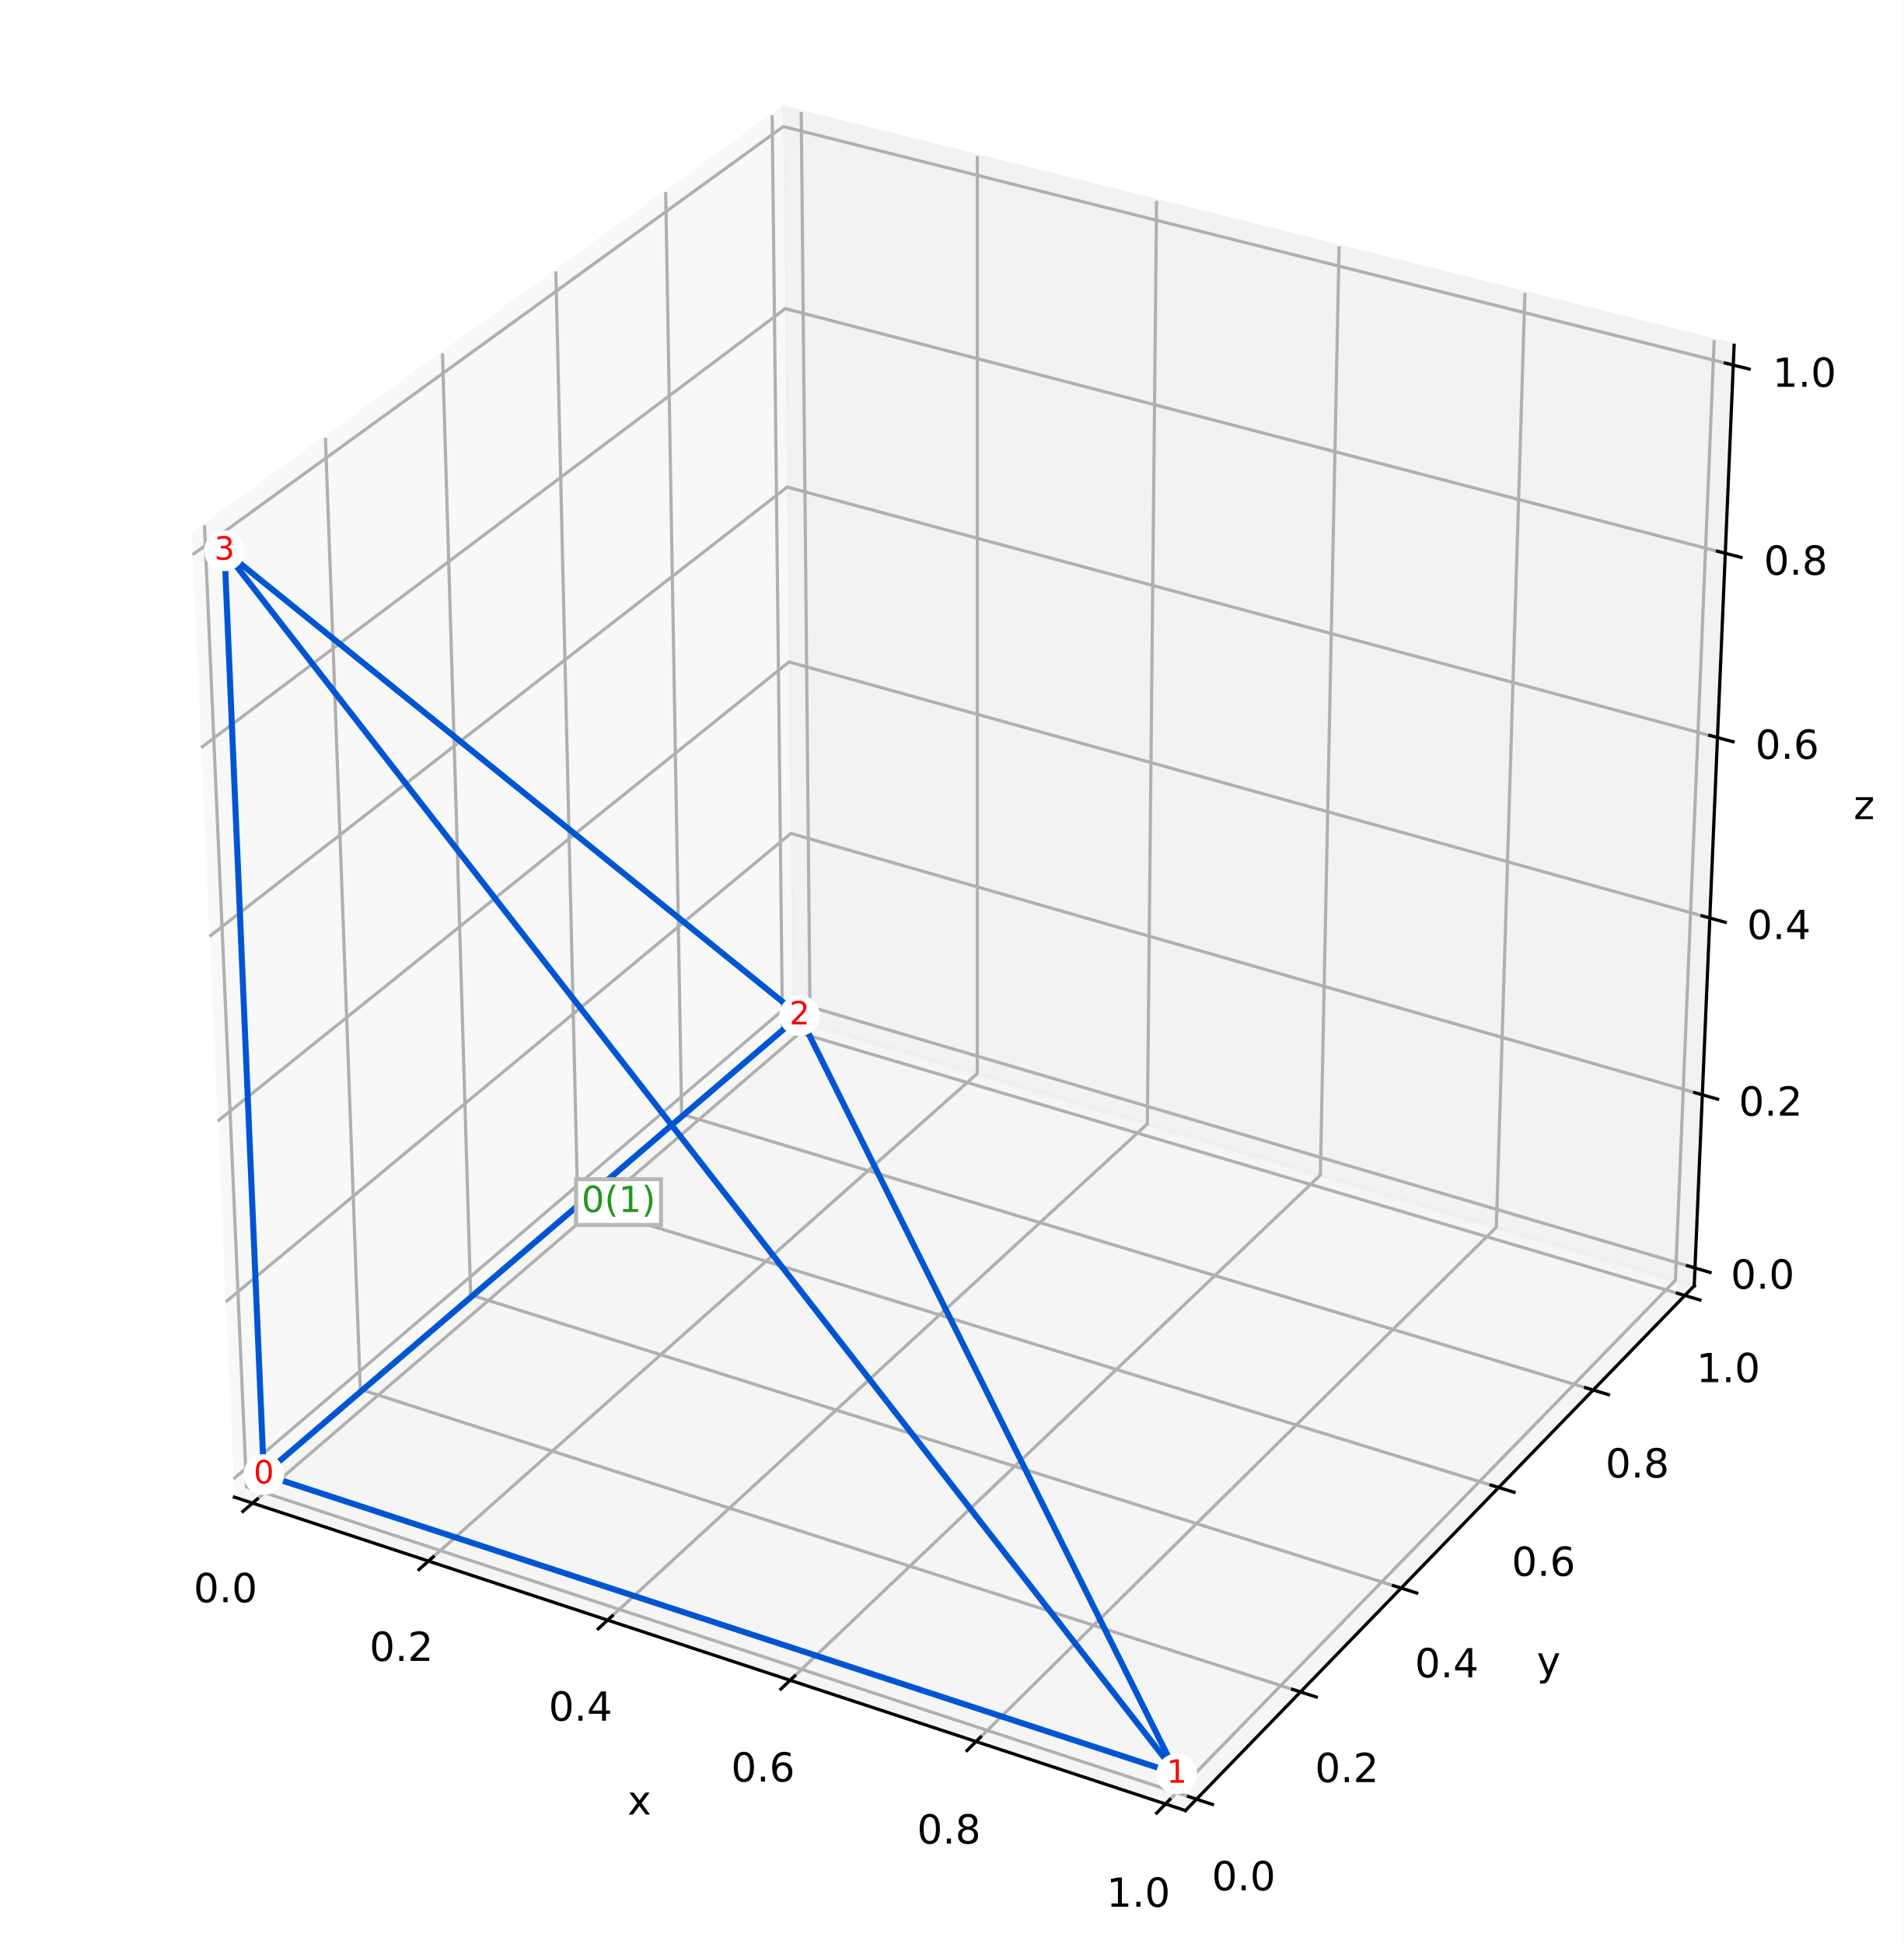
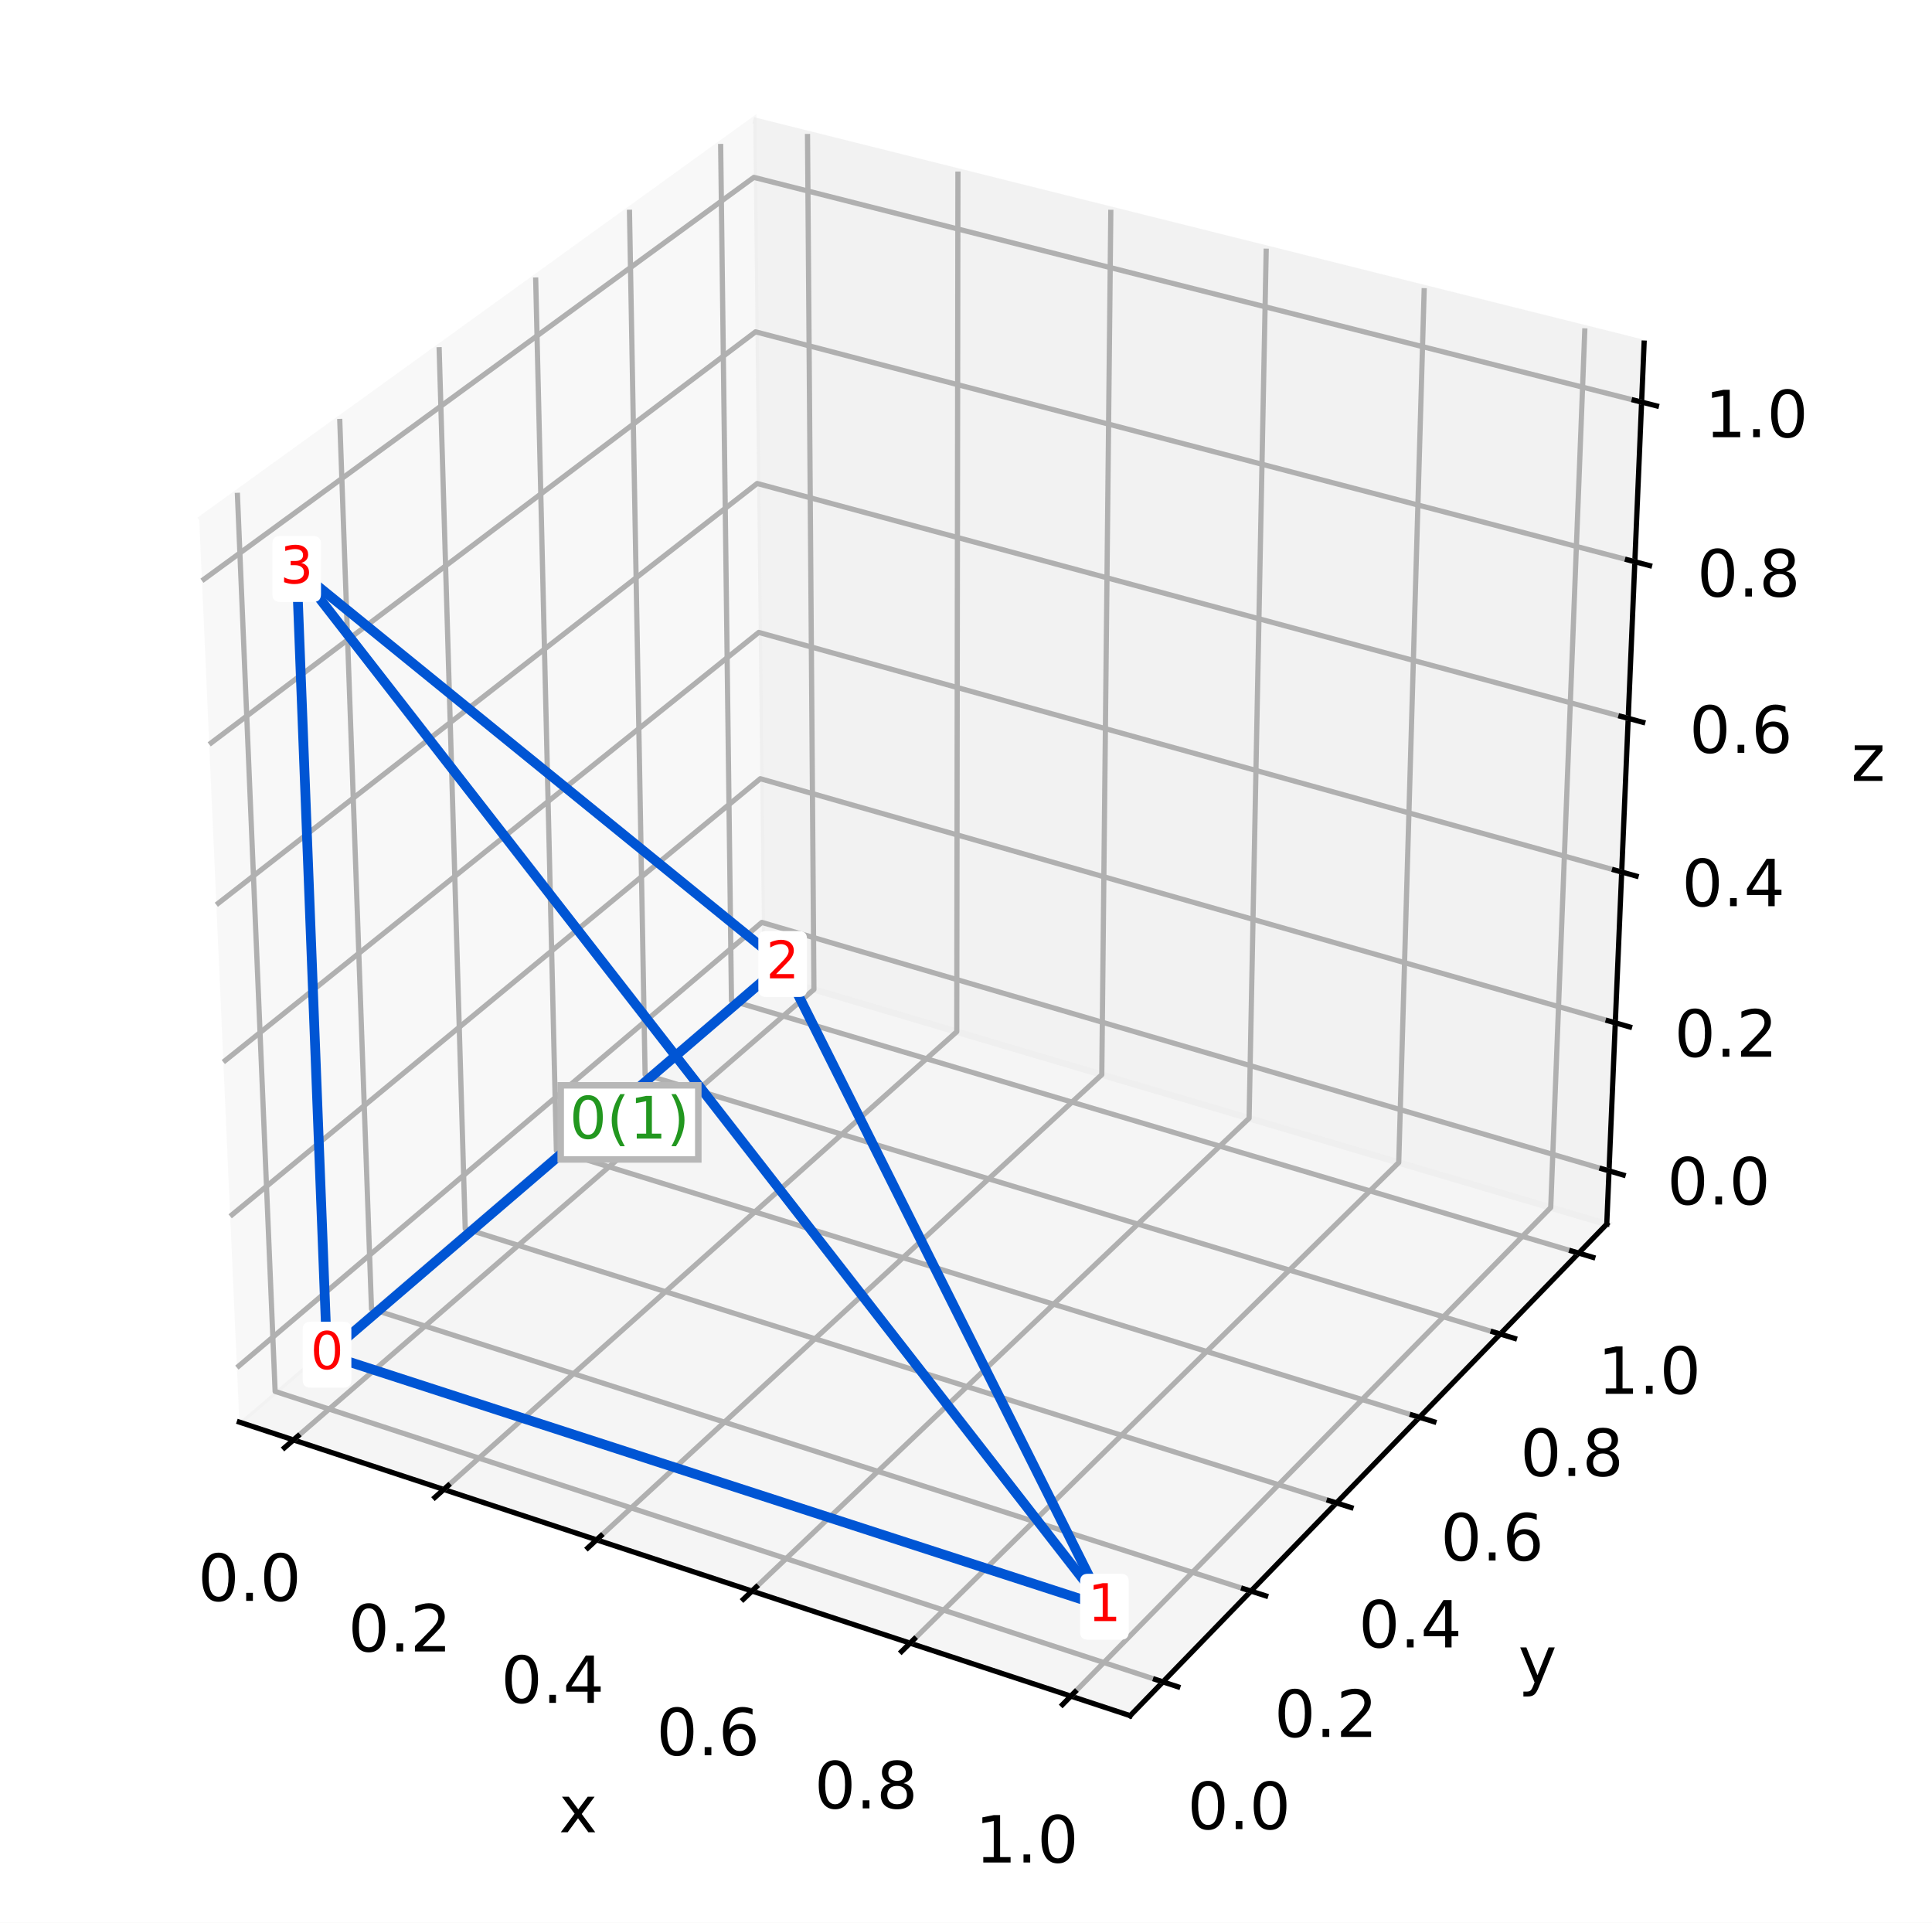
- <svg xmlns="http://www.w3.org/2000/svg" xmlns:xlink="http://www.w3.org/1999/xlink" width="474.68pt" height="484.681pt" viewBox="0 0 474.68 484.681" version="1.1">
+ <svg xmlns="http://www.w3.org/2000/svg" xmlns:xlink="http://www.w3.org/1999/xlink" width="297.36pt" height="295.9pt" viewBox="0 0 297.36 295.9" version="1.1">
  <defs>
    <style type="text/css">*{stroke-linejoin: round; stroke-linecap: butt}</style>
  </defs>
  <g id="figure_1">
    <g id="patch_1">
-       <path d="M 0 484.681  L 474.68 484.681  L 474.68 0  L 0 0  z " style="fill: #ffffff" />
+       <path d="M 0 295.9  L 297.36 295.9  L 297.36 0  L 0 0  z " style="fill: #ffffff" />
    </g>
    <g id="patch_2">
-       <path d="M 7.2 467.474  L 467.474 467.474  L 467.474 7.2  L 7.2 7.2  z " style="fill: #ffffff" />
+       <path d="M 7.2 273.312  L 273.312 273.312  L 273.312 7.2  L 7.2 7.2  z " style="fill: #ffffff" />
    </g>
    <g id="pane3d_1">
      <g id="patch_3">
-         <path d="M 58.453 373.267  L 197.705 254.043  L 195.273 26.779  L 47.791 133.234  " style="fill: #f2f2f2; opacity: 0.5; stroke: #f2f2f2; stroke-linejoin: miter" />
+         <path d="M 36.833 218.845  L 117.342 149.915  L 115.937 18.52  L 30.668 80.068  " style="fill: #f2f2f2; opacity: 0.5; stroke: #f2f2f2; stroke-linejoin: miter" />
      </g>
    </g>
    <g id="pane3d_2">
      <g id="patch_4">
-         <path d="M 197.705 254.043  L 422.482 320.58  L 432.426 86.075  L 195.273 26.779  " style="fill: #e6e6e6; opacity: 0.5; stroke: #e6e6e6; stroke-linejoin: miter" />
+         <path d="M 117.342 149.915  L 247.3 188.384  L 253.048 52.803  L 115.937 18.52  " style="fill: #e6e6e6; opacity: 0.5; stroke: #e6e6e6; stroke-linejoin: miter" />
      </g>
    </g>
    <g id="pane3d_3">
      <g id="patch_5">
-         <path d="M 58.453 373.267  L 295.611 451.411  L 422.482 320.58  L 197.705 254.043  " style="fill: #ececec; opacity: 0.5; stroke: #ececec; stroke-linejoin: miter" />
+         <path d="M 36.833 218.845  L 173.947 264.025  L 247.3 188.384  L 117.342 149.915  " style="fill: #ececec; opacity: 0.5; stroke: #ececec; stroke-linejoin: miter" />
      </g>
    </g>
    <g id="axis3d_1">
      <g id="line2d_1">
-         <path d="M 58.453 373.267  L 295.611 451.411  " style="fill: none; stroke: #000000; stroke-width: 0.8; stroke-linecap: square" />
+         <path d="M 36.833 218.845  L 173.947 264.025  " style="fill: none; stroke: #000000; stroke-width: 0.8; stroke-linecap: square" />
      </g>
      <g id="text_1">
-         <g transform="translate(156.4913 452.391)scale(0.1 -0.1)">
+         <g transform="translate(86.02615 281.9668)scale(0.1 -0.1)">
          <defs>
            <path id="DejaVuSans-78" d="M 3513 3500  L 2247 1797  L 3578 0  L 2900 0  L 1881 1375  L 863 0  L 184 0  L 1544 1831  L 300 3500  L 978 3500  L 1906 2253  L 2834 3500  L 3513 3500  z " transform="scale(0.015625)" />
          </defs>
          <use xlink:href="#DejaVuSans-78" />
        </g>
      </g>
      <g id="Line3DCollection_1">
-         <path d="M 62.977 374.758  L 202.008 255.317  L 199.803 27.911  " style="fill: none; stroke: #b0b0b0; stroke-width: 0.8" />
-         <path d="M 106.843 389.212  L 243.705 267.66  L 243.713 38.89  " style="fill: none; stroke: #b0b0b0; stroke-width: 0.8" />
-         <path d="M 151.519 403.932  L 286.112 280.213  L 288.411 50.067  " style="fill: none; stroke: #b0b0b0; stroke-width: 0.8" />
-         <path d="M 197.028 418.927  L 329.249 292.982  L 333.92 61.446  " style="fill: none; stroke: #b0b0b0; stroke-width: 0.8" />
-         <path d="M 243.392 434.205  L 373.134 305.972  L 380.262 73.033  " style="fill: none; stroke: #b0b0b0; stroke-width: 0.8" />
-         <path d="M 290.637 449.772  L 417.786 319.19  L 427.459 84.834  " style="fill: none; stroke: #b0b0b0; stroke-width: 0.8" />
+         <path d="M 45.172 221.593  L 125.274 152.263  L 124.286 20.607  " style="fill: none; stroke: #b0b0b0; stroke-width: 0.8" />
+         <path d="M 68.304 229.215  L 147.257 158.77  L 147.439 26.396  " style="fill: none; stroke: #b0b0b0; stroke-width: 0.8" />
+         <path d="M 91.825 236.965  L 169.58 165.378  L 170.971 32.28  " style="fill: none; stroke: #b0b0b0; stroke-width: 0.8" />
+         <path d="M 115.744 244.847  L 192.253 172.089  L 194.89 38.261  " style="fill: none; stroke: #b0b0b0; stroke-width: 0.8" />
+         <path d="M 140.072 252.863  L 215.283 178.906  L 219.207 44.341  " style="fill: none; stroke: #b0b0b0; stroke-width: 0.8" />
+         <path d="M 164.819 261.017  L 238.678 185.831  L 243.931 50.523  " style="fill: none; stroke: #b0b0b0; stroke-width: 0.8" />
      </g>
      <g id="xtick_1">
        <g id="line2d_2">
-           <path d="M 64.179 373.725  L 60.567 376.828  " style="fill: none; stroke: #000000; stroke-width: 0.8; stroke-linecap: square" />
+           <path d="M 45.864 220.993  L 43.783 222.795  " style="fill: none; stroke: #000000; stroke-width: 0.8; stroke-linecap: square" />
        </g>
        <g id="text_2">
-           <g transform="translate(48.27395 399.4709)scale(0.1 -0.1)">
+           <g transform="translate(30.46109 246.3623)scale(0.1 -0.1)">
            <defs>
              <path id="DejaVuSans-30" d="M 2034 4250  Q 1547 4250 1301 3770  Q 1056 3291 1056 2328  Q 1056 1369 1301 889  Q 1547 409 2034 409  Q 2525 409 2770 889  Q 3016 1369 3016 2328  Q 3016 3291 2770 3770  Q 2525 4250 2034 4250  z M 2034 4750  Q 2819 4750 3233 4129  Q 3647 3509 3647 2328  Q 3647 1150 3233 529  Q 2819 -91 2034 -91  Q 1250 -91 836 529  Q 422 1150 422 2328  Q 422 3509 836 4129  Q 1250 4750 2034 4750  z " transform="scale(0.015625)" />
              <path id="DejaVuSans-2e" d="M 684 794  L 1344 794  L 1344 0  L 684 0  L 684 794  z " transform="scale(0.015625)" />
            </defs>
            <use xlink:href="#DejaVuSans-30" />
            <use xlink:href="#DejaVuSans-2e" x="63.623" />
            <use xlink:href="#DejaVuSans-30" x="95.41" />
          </g>
        </g>
      </g>
      <g id="xtick_2">
        <g id="line2d_3">
-           <path d="M 108.028 388.16  L 104.469 391.32  " style="fill: none; stroke: #000000; stroke-width: 0.8; stroke-linecap: square" />
+           <path d="M 68.987 228.606  L 66.935 230.437  " style="fill: none; stroke: #000000; stroke-width: 0.8; stroke-linecap: square" />
        </g>
        <g id="text_3">
-           <g transform="translate(92.13613 414.1006)scale(0.1 -0.1)">
+           <g transform="translate(53.59012 254.1452)scale(0.1 -0.1)">
            <defs>
              <path id="DejaVuSans-32" d="M 1228 531  L 3431 531  L 3431 0  L 469 0  L 469 531  Q 828 903 1448 1529  Q 2069 2156 2228 2338  Q 2531 2678 2651 2914  Q 2772 3150 2772 3378  Q 2772 3750 2511 3984  Q 2250 4219 1831 4219  Q 1534 4219 1204 4116  Q 875 4013 500 3803  L 500 4441  Q 881 4594 1212 4672  Q 1544 4750 1819 4750  Q 2544 4750 2975 4387  Q 3406 4025 3406 3419  Q 3406 3131 3298 2873  Q 3191 2616 2906 2266  Q 2828 2175 2409 1742  Q 1991 1309 1228 531  z " transform="scale(0.015625)" />
            </defs>
            <use xlink:href="#DejaVuSans-30" />
            <use xlink:href="#DejaVuSans-2e" x="63.623" />
            <use xlink:href="#DejaVuSans-32" x="95.41" />
          </g>
        </g>
      </g>
      <g id="xtick_3">
        <g id="line2d_4">
-           <path d="M 152.685 402.861  L 149.183 406.08  " style="fill: none; stroke: #000000; stroke-width: 0.8; stroke-linecap: square" />
+           <path d="M 92.498 236.345  L 90.475 238.208  " style="fill: none; stroke: #000000; stroke-width: 0.8; stroke-linecap: square" />
        </g>
        <g id="text_4">
-           <g transform="translate(136.8093 429.0008)scale(0.1 -0.1)">
+           <g transform="translate(77.10845 262.0591)scale(0.1 -0.1)">
            <defs>
              <path id="DejaVuSans-34" d="M 2419 4116  L 825 1625  L 2419 1625  L 2419 4116  z M 2253 4666  L 3047 4666  L 3047 1625  L 3713 1625  L 3713 1100  L 3047 1100  L 3047 0  L 2419 0  L 2419 1100  L 313 1100  L 313 1709  L 2253 4666  z " transform="scale(0.015625)" />
            </defs>
            <use xlink:href="#DejaVuSans-30" />
            <use xlink:href="#DejaVuSans-2e" x="63.623" />
            <use xlink:href="#DejaVuSans-34" x="95.41" />
          </g>
        </g>
      </g>
      <g id="xtick_4">
        <g id="line2d_5">
-           <path d="M 198.174 417.836  L 194.731 421.115  " style="fill: none; stroke: #000000; stroke-width: 0.8; stroke-linecap: square" />
+           <path d="M 116.407 244.216  L 114.415 246.11  " style="fill: none; stroke: #000000; stroke-width: 0.8; stroke-linecap: square" />
        </g>
        <g id="text_5">
-           <g transform="translate(182.3161 444.1791)scale(0.1 -0.1)">
+           <g transform="translate(101.026 270.1073)scale(0.1 -0.1)">
            <defs>
              <path id="DejaVuSans-36" d="M 2113 2584  Q 1688 2584 1439 2293  Q 1191 2003 1191 1497  Q 1191 994 1439 701  Q 1688 409 2113 409  Q 2538 409 2786 701  Q 3034 994 3034 1497  Q 3034 2003 2786 2293  Q 2538 2584 2113 2584  z M 3366 4563  L 3366 3988  Q 3128 4100 2886 4159  Q 2644 4219 2406 4219  Q 1781 4219 1451 3797  Q 1122 3375 1075 2522  Q 1259 2794 1537 2939  Q 1816 3084 2150 3084  Q 2853 3084 3261 2657  Q 3669 2231 3669 1497  Q 3669 778 3244 343  Q 2819 -91 2113 -91  Q 1303 -91 875 529  Q 447 1150 447 2328  Q 447 3434 972 4092  Q 1497 4750 2381 4750  Q 2619 4750 2861 4703  Q 3103 4656 3366 4563  z " transform="scale(0.015625)" />
            </defs>
            <use xlink:href="#DejaVuSans-30" />
            <use xlink:href="#DejaVuSans-2e" x="63.623" />
            <use xlink:href="#DejaVuSans-36" x="95.41" />
          </g>
        </g>
      </g>
      <g id="xtick_5">
        <g id="line2d_6">
-           <path d="M 244.518 433.092  L 241.137 436.433  " style="fill: none; stroke: #000000; stroke-width: 0.8; stroke-linecap: square" />
+           <path d="M 140.724 252.221  L 138.765 254.148  " style="fill: none; stroke: #000000; stroke-width: 0.8; stroke-linecap: square" />
        </g>
        <g id="text_6">
-           <g transform="translate(228.6801 459.6433)scale(0.1 -0.1)">
+           <g transform="translate(125.353 278.2933)scale(0.1 -0.1)">
            <defs>
              <path id="DejaVuSans-38" d="M 2034 2216  Q 1584 2216 1326 1975  Q 1069 1734 1069 1313  Q 1069 891 1326 650  Q 1584 409 2034 409  Q 2484 409 2743 651  Q 3003 894 3003 1313  Q 3003 1734 2745 1975  Q 2488 2216 2034 2216  z M 1403 2484  Q 997 2584 770 2862  Q 544 3141 544 3541  Q 544 4100 942 4425  Q 1341 4750 2034 4750  Q 2731 4750 3128 4425  Q 3525 4100 3525 3541  Q 3525 3141 3298 2862  Q 3072 2584 2669 2484  Q 3125 2378 3379 2068  Q 3634 1759 3634 1313  Q 3634 634 3220 271  Q 2806 -91 2034 -91  Q 1263 -91 848 271  Q 434 634 434 1313  Q 434 1759 690 2068  Q 947 2378 1403 2484  z M 1172 3481  Q 1172 3119 1398 2916  Q 1625 2713 2034 2713  Q 2441 2713 2670 2916  Q 2900 3119 2900 3481  Q 2900 3844 2670 4047  Q 2441 4250 2034 4250  Q 1625 4250 1398 4047  Q 1172 3844 1172 3481  z " transform="scale(0.015625)" />
            </defs>
            <use xlink:href="#DejaVuSans-30" />
            <use xlink:href="#DejaVuSans-2e" x="63.623" />
            <use xlink:href="#DejaVuSans-38" x="95.41" />
          </g>
        </g>
      </g>
      <g id="xtick_6">
        <g id="line2d_7">
-           <path d="M 291.741 448.639  L 288.426 452.043  " style="fill: none; stroke: #000000; stroke-width: 0.8; stroke-linecap: square" />
+           <path d="M 165.46 260.364  L 163.534 262.324  " style="fill: none; stroke: #000000; stroke-width: 0.8; stroke-linecap: square" />
        </g>
        <g id="text_7">
-           <g transform="translate(275.9257 475.4015)scale(0.1 -0.1)">
+           <g transform="translate(150.1 286.6207)scale(0.1 -0.1)">
            <defs>
              <path id="DejaVuSans-31" d="M 794 531  L 1825 531  L 1825 4091  L 703 3866  L 703 4441  L 1819 4666  L 2450 4666  L 2450 531  L 3481 531  L 3481 0  L 794 0  L 794 531  z " transform="scale(0.015625)" />
            </defs>
            <use xlink:href="#DejaVuSans-31" />
            <use xlink:href="#DejaVuSans-2e" x="63.623" />
            <use xlink:href="#DejaVuSans-30" x="95.41" />
          </g>
        </g>
      </g>
    </g>
    <g id="axis3d_2">
      <g id="line2d_8">
-         <path d="M 422.482 320.58  L 295.611 451.411  " style="fill: none; stroke: #000000; stroke-width: 0.8; stroke-linecap: square" />
+         <path d="M 247.3 188.384  L 173.947 264.025  " style="fill: none; stroke: #000000; stroke-width: 0.8; stroke-linecap: square" />
      </g>
      <g id="text_8">
-         <g transform="translate(383.2173 417.667)scale(0.1 -0.1)">
+         <g transform="translate(233.6807 258.9928)scale(0.1 -0.1)">
          <defs>
            <path id="DejaVuSans-79" d="M 2059 -325  Q 1816 -950 1584 -1140  Q 1353 -1331 966 -1331  L 506 -1331  L 506 -850  L 844 -850  Q 1081 -850 1212 -737  Q 1344 -625 1503 -206  L 1606 56  L 191 3500  L 800 3500  L 1894 763  L 2988 3500  L 3597 3500  L 2059 -325  z " transform="scale(0.015625)" />
          </defs>
          <use xlink:href="#DejaVuSans-79" />
        </g>
      </g>
      <g id="Line3DCollection_2">
-         <path d="M 50.99 130.925  L 61.461 370.692  L 298.361 448.574  " style="fill: none; stroke: #b0b0b0; stroke-width: 0.8" />
-         <path d="M 81.148 109.157  L 89.843 346.392  L 324.292 421.834  " style="fill: none; stroke: #b0b0b0; stroke-width: 0.8" />
-         <path d="M 110.339 88.086  L 117.363 322.83  L 349.398 395.944  " style="fill: none; stroke: #b0b0b0; stroke-width: 0.8" />
-         <path d="M 138.609 67.681  L 144.059 299.973  L 373.718 370.866  " style="fill: none; stroke: #b0b0b0; stroke-width: 0.8" />
-         <path d="M 166 47.909  L 169.969 277.79  L 397.288 346.561  " style="fill: none; stroke: #b0b0b0; stroke-width: 0.8" />
-         <path d="M 192.554 28.742  L 195.126 256.251  L 420.142 322.994  " style="fill: none; stroke: #b0b0b0; stroke-width: 0.8" />
+         <path d="M 36.531 75.836  L 42.346 214.125  L 178.988 258.827  " style="fill: none; stroke: #b0b0b0; stroke-width: 0.8" />
+         <path d="M 52.287 64.463  L 57.179 201.425  L 192.537 244.855  " style="fill: none; stroke: #b0b0b0; stroke-width: 0.8" />
+         <path d="M 67.585 53.421  L 71.603 189.075  L 205.694 231.287  " style="fill: none; stroke: #b0b0b0; stroke-width: 0.8" />
+         <path d="M 82.443 42.696  L 85.635 177.062  L 218.477 218.106  " style="fill: none; stroke: #b0b0b0; stroke-width: 0.8" />
+         <path d="M 96.881 32.274  L 99.29 165.371  L 230.9 205.295  " style="fill: none; stroke: #b0b0b0; stroke-width: 0.8" />
+         <path d="M 110.916 22.143  L 112.583 153.99  L 242.979 192.839  " style="fill: none; stroke: #b0b0b0; stroke-width: 0.8" />
      </g>
      <g id="xtick_7">
        <g id="line2d_9">
-           <path d="M 296.373 447.921  L 302.342 449.883  " style="fill: none; stroke: #000000; stroke-width: 0.8; stroke-linecap: square" />
+           <path d="M 177.842 258.452  L 181.284 259.578  " style="fill: none; stroke: #000000; stroke-width: 0.8; stroke-linecap: square" />
        </g>
        <g id="text_9">
-           <g transform="translate(302.1809 471.2889)scale(0.1 -0.1)">
+           <g transform="translate(182.759 281.4834)scale(0.1 -0.1)">
            <use xlink:href="#DejaVuSans-30" />
            <use xlink:href="#DejaVuSans-2e" x="63.623" />
            <use xlink:href="#DejaVuSans-30" x="95.41" />
          </g>
        </g>
      </g>
      <g id="xtick_8">
        <g id="line2d_10">
-           <path d="M 322.326 421.201  L 328.229 423.101  " style="fill: none; stroke: #000000; stroke-width: 0.8; stroke-linecap: square" />
+           <path d="M 191.402 244.491  L 194.809 245.584  " style="fill: none; stroke: #000000; stroke-width: 0.8; stroke-linecap: square" />
        </g>
        <g id="text_10">
-           <g transform="translate(327.9127 444.3137)scale(0.1 -0.1)">
+           <g transform="translate(196.1277 267.2997)scale(0.1 -0.1)">
            <use xlink:href="#DejaVuSans-30" />
            <use xlink:href="#DejaVuSans-2e" x="63.623" />
            <use xlink:href="#DejaVuSans-32" x="95.41" />
          </g>
        </g>
      </g>
      <g id="xtick_9">
        <g id="line2d_11">
-           <path d="M 347.454 395.332  L 353.292 397.171  " style="fill: none; stroke: #000000; stroke-width: 0.8; stroke-linecap: square" />
+           <path d="M 204.571 230.934  L 207.944 231.996  " style="fill: none; stroke: #000000; stroke-width: 0.8; stroke-linecap: square" />
        </g>
        <g id="text_11">
-           <g transform="translate(352.8259 418.1967)scale(0.1 -0.1)">
+           <g transform="translate(209.1102 253.5257)scale(0.1 -0.1)">
            <use xlink:href="#DejaVuSans-30" />
            <use xlink:href="#DejaVuSans-2e" x="63.623" />
            <use xlink:href="#DejaVuSans-34" x="95.41" />
          </g>
        </g>
      </g>
      <g id="xtick_10">
        <g id="line2d_12">
-           <path d="M 371.795 370.272  L 377.569 372.054  " style="fill: none; stroke: #000000; stroke-width: 0.8; stroke-linecap: square" />
+           <path d="M 217.364 217.762  L 220.704 218.794  " style="fill: none; stroke: #000000; stroke-width: 0.8; stroke-linecap: square" />
        </g>
        <g id="text_12">
-           <g transform="translate(376.959 392.8974)scale(0.1 -0.1)">
+           <g transform="translate(221.7229 240.1441)scale(0.1 -0.1)">
            <use xlink:href="#DejaVuSans-30" />
            <use xlink:href="#DejaVuSans-2e" x="63.623" />
            <use xlink:href="#DejaVuSans-36" x="95.41" />
          </g>
        </g>
      </g>
      <g id="xtick_11">
        <g id="line2d_13">
-           <path d="M 395.386 345.985  L 401.096 347.713  " style="fill: none; stroke: #000000; stroke-width: 0.8; stroke-linecap: square" />
+           <path d="M 229.798 204.961  L 233.105 205.964  " style="fill: none; stroke: #000000; stroke-width: 0.8; stroke-linecap: square" />
        </g>
        <g id="text_13">
-           <g transform="translate(400.3481 368.3781)scale(0.1 -0.1)">
+           <g transform="translate(233.9815 227.1381)scale(0.1 -0.1)">
            <use xlink:href="#DejaVuSans-30" />
            <use xlink:href="#DejaVuSans-2e" x="63.623" />
            <use xlink:href="#DejaVuSans-38" x="95.41" />
          </g>
        </g>
      </g>
      <g id="xtick_12">
        <g id="line2d_14">
-           <path d="M 418.26 322.435  L 423.909 324.111  " style="fill: none; stroke: #000000; stroke-width: 0.8; stroke-linecap: square" />
+           <path d="M 241.888 192.515  L 245.162 193.49  " style="fill: none; stroke: #000000; stroke-width: 0.8; stroke-linecap: square" />
        </g>
        <g id="text_14">
-           <g transform="translate(423.027 344.6033)scale(0.1 -0.1)">
+           <g transform="translate(245.9006 214.4923)scale(0.1 -0.1)">
            <use xlink:href="#DejaVuSans-31" />
            <use xlink:href="#DejaVuSans-2e" x="63.623" />
            <use xlink:href="#DejaVuSans-30" x="95.41" />
          </g>
        </g>
      </g>
    </g>
    <g id="axis3d_3">
      <g id="line2d_15">
-         <path d="M 422.482 320.58  L 432.426 86.075  " style="fill: none; stroke: #000000; stroke-width: 0.8; stroke-linecap: square" />
+         <path d="M 247.3 188.384  L 253.048 52.803  " style="fill: none; stroke: #000000; stroke-width: 0.8; stroke-linecap: square" />
      </g>
      <g id="text_15">
-         <g transform="translate(462.232 204.228)scale(0.1 -0.1)">
+         <g transform="translate(284.9114 120.1693)scale(0.1 -0.1)">
          <defs>
            <path id="DejaVuSans-7a" d="M 353 3500  L 3084 3500  L 3084 2975  L 922 459  L 3084 459  L 3084 0  L 275 0  L 275 525  L 2438 3041  L 353 3041  L 353 3500  z " transform="scale(0.015625)" />
          </defs>
          <use xlink:href="#DejaVuSans-7a" />
        </g>
      </g>
      <g id="Line3DCollection_3">
-         <path d="M 422.671 316.132  L 197.658 249.722  L 58.251 368.723  " style="fill: none; stroke: #b0b0b0; stroke-width: 0.8" />
-         <path d="M 424.502 272.951  L 197.21 207.795  L 56.291 324.59  " style="fill: none; stroke: #b0b0b0; stroke-width: 0.8" />
-         <path d="M 426.371 228.877  L 196.752 165.041  L 54.289 279.513  " style="fill: none; stroke: #b0b0b0; stroke-width: 0.8" />
-         <path d="M 428.278 183.884  L 196.286 121.434  L 52.243 233.461  " style="fill: none; stroke: #b0b0b0; stroke-width: 0.8" />
-         <path d="M 430.226 137.942  L 195.81 76.949  L 50.153 186.403  " style="fill: none; stroke: #b0b0b0; stroke-width: 0.8" />
-         <path d="M 432.216 91.021  L 195.325 31.56  L 48.016 138.305  " style="fill: none; stroke: #b0b0b0; stroke-width: 0.8" />
+         <path d="M 247.647 180.183  L 117.257 141.949  L 36.46 210.466  " style="fill: none; stroke: #b0b0b0; stroke-width: 0.8" />
+         <path d="M 248.613 157.402  L 117.02 119.834  L 35.426 187.181  " style="fill: none; stroke: #b0b0b0; stroke-width: 0.8" />
+         <path d="M 249.597 134.194  L 116.779 97.322  L 34.372 163.442  " style="fill: none; stroke: #b0b0b0; stroke-width: 0.8" />
+         <path d="M 250.6 110.546  L 116.534 74.403  L 33.296 139.238  " style="fill: none; stroke: #b0b0b0; stroke-width: 0.8" />
+         <path d="M 251.622 86.445  L 116.285 51.064  L 32.2 114.553  " style="fill: none; stroke: #b0b0b0; stroke-width: 0.8" />
+         <path d="M 252.664 61.878  L 116.03 27.295  L 31.081 89.374  " style="fill: none; stroke: #b0b0b0; stroke-width: 0.8" />
      </g>
      <g id="xtick_13">
        <g id="line2d_16">
-           <path d="M 420.789 315.577  L 426.438 317.244  " style="fill: none; stroke: #000000; stroke-width: 0.8; stroke-linecap: square" />
+           <path d="M 246.557 179.863  L 249.831 180.823  " style="fill: none; stroke: #000000; stroke-width: 0.8; stroke-linecap: square" />
        </g>
        <g id="text_16">
-           <g transform="translate(431.59 321.2957)scale(0.1 -0.1)">
+           <g transform="translate(256.5848 185.3592)scale(0.1 -0.1)">
            <use xlink:href="#DejaVuSans-30" />
            <use xlink:href="#DejaVuSans-2e" x="63.623" />
            <use xlink:href="#DejaVuSans-30" x="95.41" />
          </g>
        </g>
      </g>
      <g id="xtick_14">
        <g id="line2d_17">
-           <path d="M 422.6 272.406  L 428.309 274.042  " style="fill: none; stroke: #000000; stroke-width: 0.8; stroke-linecap: square" />
+           <path d="M 247.512 157.088  L 250.818 158.032  " style="fill: none; stroke: #000000; stroke-width: 0.8; stroke-linecap: square" />
        </g>
        <g id="text_17">
-           <g transform="translate(433.5902 278.1593)scale(0.1 -0.1)">
+           <g transform="translate(257.7048 162.6202)scale(0.1 -0.1)">
            <use xlink:href="#DejaVuSans-30" />
            <use xlink:href="#DejaVuSans-2e" x="63.623" />
            <use xlink:href="#DejaVuSans-32" x="95.41" />
          </g>
        </g>
      </g>
      <g id="xtick_15">
        <g id="line2d_18">
-           <path d="M 424.449 228.343  L 430.219 229.947  " style="fill: none; stroke: #000000; stroke-width: 0.8; stroke-linecap: square" />
+           <path d="M 248.486 133.886  L 251.823 134.812  " style="fill: none; stroke: #000000; stroke-width: 0.8; stroke-linecap: square" />
        </g>
        <g id="text_18">
-           <g transform="translate(435.6316 234.1334)scale(0.1 -0.1)">
+           <g transform="translate(258.8457 139.4553)scale(0.1 -0.1)">
            <use xlink:href="#DejaVuSans-30" />
            <use xlink:href="#DejaVuSans-2e" x="63.623" />
            <use xlink:href="#DejaVuSans-34" x="95.41" />
          </g>
        </g>
      </g>
      <g id="xtick_16">
        <g id="line2d_19">
-           <path d="M 426.336 183.361  L 432.168 184.931  " style="fill: none; stroke: #000000; stroke-width: 0.8; stroke-linecap: square" />
+           <path d="M 249.478 110.243  L 252.848 111.152  " style="fill: none; stroke: #000000; stroke-width: 0.8; stroke-linecap: square" />
        </g>
        <g id="text_19">
-           <g transform="translate(437.7155 189.1901)scale(0.1 -0.1)">
+           <g transform="translate(260.0082 115.8523)scale(0.1 -0.1)">
            <use xlink:href="#DejaVuSans-30" />
            <use xlink:href="#DejaVuSans-2e" x="63.623" />
            <use xlink:href="#DejaVuSans-36" x="95.41" />
          </g>
        </g>
      </g>
      <g id="xtick_17">
        <g id="line2d_20">
-           <path d="M 428.263 137.431  L 434.159 138.965  " style="fill: none; stroke: #000000; stroke-width: 0.8; stroke-linecap: square" />
+           <path d="M 250.488 86.148  L 253.892 87.038  " style="fill: none; stroke: #000000; stroke-width: 0.8; stroke-linecap: square" />
        </g>
        <g id="text_20">
-           <g transform="translate(439.8433 143.3005)scale(0.1 -0.1)">
+           <g transform="translate(261.1929 91.79866)scale(0.1 -0.1)">
            <use xlink:href="#DejaVuSans-30" />
            <use xlink:href="#DejaVuSans-2e" x="63.623" />
            <use xlink:href="#DejaVuSans-38" x="95.41" />
          </g>
        </g>
      </g>
      <g id="xtick_18">
        <g id="line2d_21">
-           <path d="M 430.231 90.522  L 436.192 92.019  " style="fill: none; stroke: #000000; stroke-width: 0.8; stroke-linecap: square" />
+           <path d="M 251.519 61.588  L 254.956 62.458  " style="fill: none; stroke: #000000; stroke-width: 0.8; stroke-linecap: square" />
        </g>
        <g id="text_21">
-           <g transform="translate(442.0164 96.43432)scale(0.1 -0.1)">
+           <g transform="translate(262.4004 67.28141)scale(0.1 -0.1)">
            <use xlink:href="#DejaVuSans-31" />
            <use xlink:href="#DejaVuSans-2e" x="63.623" />
            <use xlink:href="#DejaVuSans-30" x="95.41" />
          </g>
        </g>
      </g>
    </g>
    <g id="axes_1">
      <g id="line2d_22">
-         <path d="M 65.787 367.636  L 293.45 442.269  " clip-path="url(#p910d12a95b)" style="fill: none; stroke: #0055d4; stroke-width: 1.5; stroke-linecap: square" />
+         <path d="M 50.335 208.477  L 169.987 247.265  " clip-path="url(#p68da562a7f)" style="fill: none; stroke: #0055d4; stroke-width: 1.5; stroke-linecap: square" />
      </g>
      <g id="line2d_23">
-         <path d="M 293.45 442.269  L 199.389 253.201  " clip-path="url(#p910d12a95b)" style="fill: none; stroke: #0055d4; stroke-width: 1.5; stroke-linecap: square" />
+         <path d="M 169.987 247.265  L 120.464 148.354  " clip-path="url(#p68da562a7f)" style="fill: none; stroke: #0055d4; stroke-width: 1.5; stroke-linecap: square" />
      </g>
      <g id="line2d_24">
-         <path d="M 199.389 253.201  L 65.787 367.636  " clip-path="url(#p910d12a95b)" style="fill: none; stroke: #0055d4; stroke-width: 1.5; stroke-linecap: square" />
+         <path d="M 120.464 148.354  L 50.335 208.477  " clip-path="url(#p68da562a7f)" style="fill: none; stroke: #0055d4; stroke-width: 1.5; stroke-linecap: square" />
      </g>
      <g id="line2d_25">
-         <path d="M 65.787 367.636  L 55.975 137.326  " clip-path="url(#p910d12a95b)" style="fill: none; stroke: #0055d4; stroke-width: 1.5; stroke-linecap: square" />
+         <path d="M 50.335 208.477  L 45.661 87.565  " clip-path="url(#p68da562a7f)" style="fill: none; stroke: #0055d4; stroke-width: 1.5; stroke-linecap: square" />
      </g>
      <g id="line2d_26">
-         <path d="M 293.45 442.269  L 55.975 137.326  " clip-path="url(#p910d12a95b)" style="fill: none; stroke: #0055d4; stroke-width: 1.5; stroke-linecap: square" />
+         <path d="M 169.987 247.265  L 45.661 87.565  " clip-path="url(#p68da562a7f)" style="fill: none; stroke: #0055d4; stroke-width: 1.5; stroke-linecap: square" />
      </g>
      <g id="line2d_27">
-         <path d="M 199.389 253.201  L 55.975 137.326  " clip-path="url(#p910d12a95b)" style="fill: none; stroke: #0055d4; stroke-width: 1.5; stroke-linecap: square" />
+         <path d="M 120.464 148.354  L 45.661 87.565  " clip-path="url(#p68da562a7f)" style="fill: none; stroke: #0055d4; stroke-width: 1.5; stroke-linecap: square" />
      </g>
      <g id="text_22">
        <g id="patch_6">
-           <path d="M 143.657 305.41  L 164.832 305.41  L 164.832 293.999  L 143.657 293.999  z " style="fill: #ffffff; stroke: #b7b7b7; stroke-linejoin: miter" />
-         </g>
-         <g style="fill: #22971f" transform="translate(145.0066 302.1881)scale(0.09 -0.09)">
+           <path d="M 86.301 178.43  L 107.477 178.43  L 107.477 167.02  L 86.301 167.02  z " style="fill: #ffffff; stroke: #b7b7b7; stroke-linejoin: miter" />
+         </g>
+         <g style="fill: #22971f" transform="translate(87.65119 175.2087)scale(0.09 -0.09)">
          <defs>
            <path id="DejaVuSans-28" d="M 1984 4856  Q 1566 4138 1362 3434  Q 1159 2731 1159 2009  Q 1159 1288 1364 580  Q 1569 -128 1984 -844  L 1484 -844  Q 1016 -109 783 600  Q 550 1309 550 2009  Q 550 2706 781 3412  Q 1013 4119 1484 4856  L 1984 4856  z " transform="scale(0.015625)" />
            <path id="DejaVuSans-29" d="M 513 4856  L 1013 4856  Q 1481 4119 1714 3412  Q 1947 2706 1947 2009  Q 1947 1309 1714 600  Q 1481 -109 1013 -844  L 513 -844  Q 928 -128 1133 580  Q 1338 1288 1338 2009  Q 1338 2731 1133 3434  Q 928 4138 513 4856  z " transform="scale(0.015625)" />
          </defs>
          <use xlink:href="#DejaVuSans-30" />
          <use xlink:href="#DejaVuSans-28" x="63.623" />
          <use xlink:href="#DejaVuSans-31" x="102.637" />
          <use xlink:href="#DejaVuSans-29" x="166.26" />
        </g>
      </g>
      <g id="text_23">
        <g id="patch_7">
-           <path d="M 65.787 372.707  C 67.131 372.707 68.421 372.173 69.372 371.222  C 70.323 370.271 70.858 368.981 70.858 367.636  C 70.858 366.291 70.323 365.001 69.372 364.05  C 68.421 363.099 67.131 362.564 65.787 362.564  C 64.442 362.564 63.152 363.099 62.201 364.05  C 61.25 365.001 60.715 366.291 60.715 367.636  C 60.715 368.981 61.25 370.271 62.201 371.222  C 63.152 372.173 64.442 372.707 65.787 372.707  z " style="fill: #ffffff" />
-         </g>
-         <g style="fill: #ff0000" transform="translate(63.24156 369.8432)scale(0.08 -0.08)">
+           <path d="M 47.79 213.548  L 52.88 213.548  Q 54.08 213.548 54.08 212.348  L 54.08 204.605  Q 54.08 203.405 52.88 203.405  L 47.79 203.405  Q 46.59 203.405 46.59 204.605  L 46.59 212.348  Q 46.59 213.548 47.79 213.548  z " style="fill: #ffffff" />
+         </g>
+         <g style="fill: #ff0000" transform="translate(47.78963 210.6841)scale(0.08 -0.08)">
          <use xlink:href="#DejaVuSans-30" />
        </g>
      </g>
      <g id="text_24">
        <g id="patch_8">
-           <path d="M 293.45 447.34  C 294.795 447.34 296.085 446.806 297.036 445.855  C 297.987 444.904 298.522 443.614 298.522 442.269  C 298.522 440.924 297.987 439.634 297.036 438.683  C 296.085 437.732 294.795 437.198 293.45 437.198  C 292.106 437.198 290.816 437.732 289.865 438.683  C 288.914 439.634 288.379 440.924 288.379 442.269  C 288.379 443.614 288.914 444.904 289.865 445.855  C 290.816 446.806 292.106 447.34 293.45 447.34  z " style="fill: #ffffff" />
-         </g>
-         <g style="fill: #ff0000" transform="translate(290.9054 444.4765)scale(0.08 -0.08)">
+           <path d="M 167.442 252.336  L 172.532 252.336  Q 173.732 252.336 173.732 251.136  L 173.732 243.394  Q 173.732 242.194 172.532 242.194  L 167.442 242.194  Q 166.242 242.194 166.242 243.394  L 166.242 251.136  Q 166.242 252.336 167.442 252.336  z " style="fill: #ffffff" />
+         </g>
+         <g style="fill: #ff0000" transform="translate(167.4422 249.4726)scale(0.08 -0.08)">
          <use xlink:href="#DejaVuSans-31" />
        </g>
      </g>
      <g id="text_25">
        <g id="patch_9">
-           <path d="M 199.389 258.272  C 200.734 258.272 202.024 257.738 202.975 256.787  C 203.926 255.836 204.46 254.546 204.46 253.201  C 204.46 251.856 203.926 250.566 202.975 249.615  C 202.024 248.664 200.734 248.13 199.389 248.13  C 198.044 248.13 196.754 248.664 195.803 249.615  C 194.852 250.566 194.318 251.856 194.318 253.201  C 194.318 254.546 194.852 255.836 195.803 256.787  C 196.754 257.738 198.044 258.272 199.389 258.272  z " style="fill: #ffffff" />
-         </g>
-         <g style="fill: #ff0000" transform="translate(196.8439 255.4086)scale(0.08 -0.08)">
+           <path d="M 117.919 153.425  L 123.009 153.425  Q 124.209 153.425 124.209 152.225  L 124.209 144.483  Q 124.209 143.283 123.009 143.283  L 117.919 143.283  Q 116.719 143.283 116.719 144.483  L 116.719 152.225  Q 116.719 153.425 117.919 153.425  z " style="fill: #ffffff" />
+         </g>
+         <g style="fill: #ff0000" transform="translate(117.9188 150.5615)scale(0.08 -0.08)">
          <use xlink:href="#DejaVuSans-32" />
        </g>
      </g>
      <g id="text_26">
        <g id="patch_10">
-           <path d="M 55.975 142.397  C 57.32 142.397 58.61 141.863 59.561 140.912  C 60.512 139.961 61.046 138.671 61.046 137.326  C 61.046 135.981 60.512 134.691 59.561 133.74  C 58.61 132.789 57.32 132.255 55.975 132.255  C 54.63 132.255 53.34 132.789 52.389 133.74  C 51.438 134.691 50.904 135.981 50.904 137.326  C 50.904 138.671 51.438 139.961 52.389 140.912  C 53.34 141.863 54.63 142.397 55.975 142.397  z " style="fill: #ffffff" />
-         </g>
-         <g style="fill: #ff0000" transform="translate(53.4298 139.5335)scale(0.08 -0.08)">
+           <path d="M 43.116 92.636  L 48.206 92.636  Q 49.406 92.636 49.406 91.436  L 49.406 83.693  Q 49.406 82.493 48.206 82.493  L 43.116 82.493  Q 41.916 82.493 41.916 83.693  L 41.916 91.436  Q 41.916 92.636 43.116 92.636  z " style="fill: #ffffff" />
+         </g>
+         <g style="fill: #ff0000" transform="translate(43.11647 89.77207)scale(0.08 -0.08)">
          <defs>
            <path id="DejaVuSans-33" d="M 2597 2516  Q 3050 2419 3304 2112  Q 3559 1806 3559 1356  Q 3559 666 3084 287  Q 2609 -91 1734 -91  Q 1441 -91 1130 -33  Q 819 25 488 141  L 488 750  Q 750 597 1062 519  Q 1375 441 1716 441  Q 2309 441 2620 675  Q 2931 909 2931 1356  Q 2931 1769 2642 2001  Q 2353 2234 1838 2234  L 1294 2234  L 1294 2753  L 1863 2753  Q 2328 2753 2575 2939  Q 2822 3125 2822 3475  Q 2822 3834 2567 4026  Q 2313 4219 1838 4219  Q 1578 4219 1281 4162  Q 984 4106 628 3988  L 628 4550  Q 988 4650 1302 4700  Q 1616 4750 1894 4750  Q 2613 4750 3031 4423  Q 3450 4097 3450 3541  Q 3450 3153 3228 2886  Q 3006 2619 2597 2516  z " transform="scale(0.015625)" />
          </defs>
          <use xlink:href="#DejaVuSans-33" />
        </g>
      </g>
    </g>
  </g>
  <defs>
-     <clipPath id="p910d12a95b">
-       <rect x="7.2" y="7.2" width="460.274" height="460.274" />
+     <clipPath id="p68da562a7f">
+       <rect x="7.2" y="7.2" width="266.112" height="266.112" />
    </clipPath>
  </defs>
</svg>
